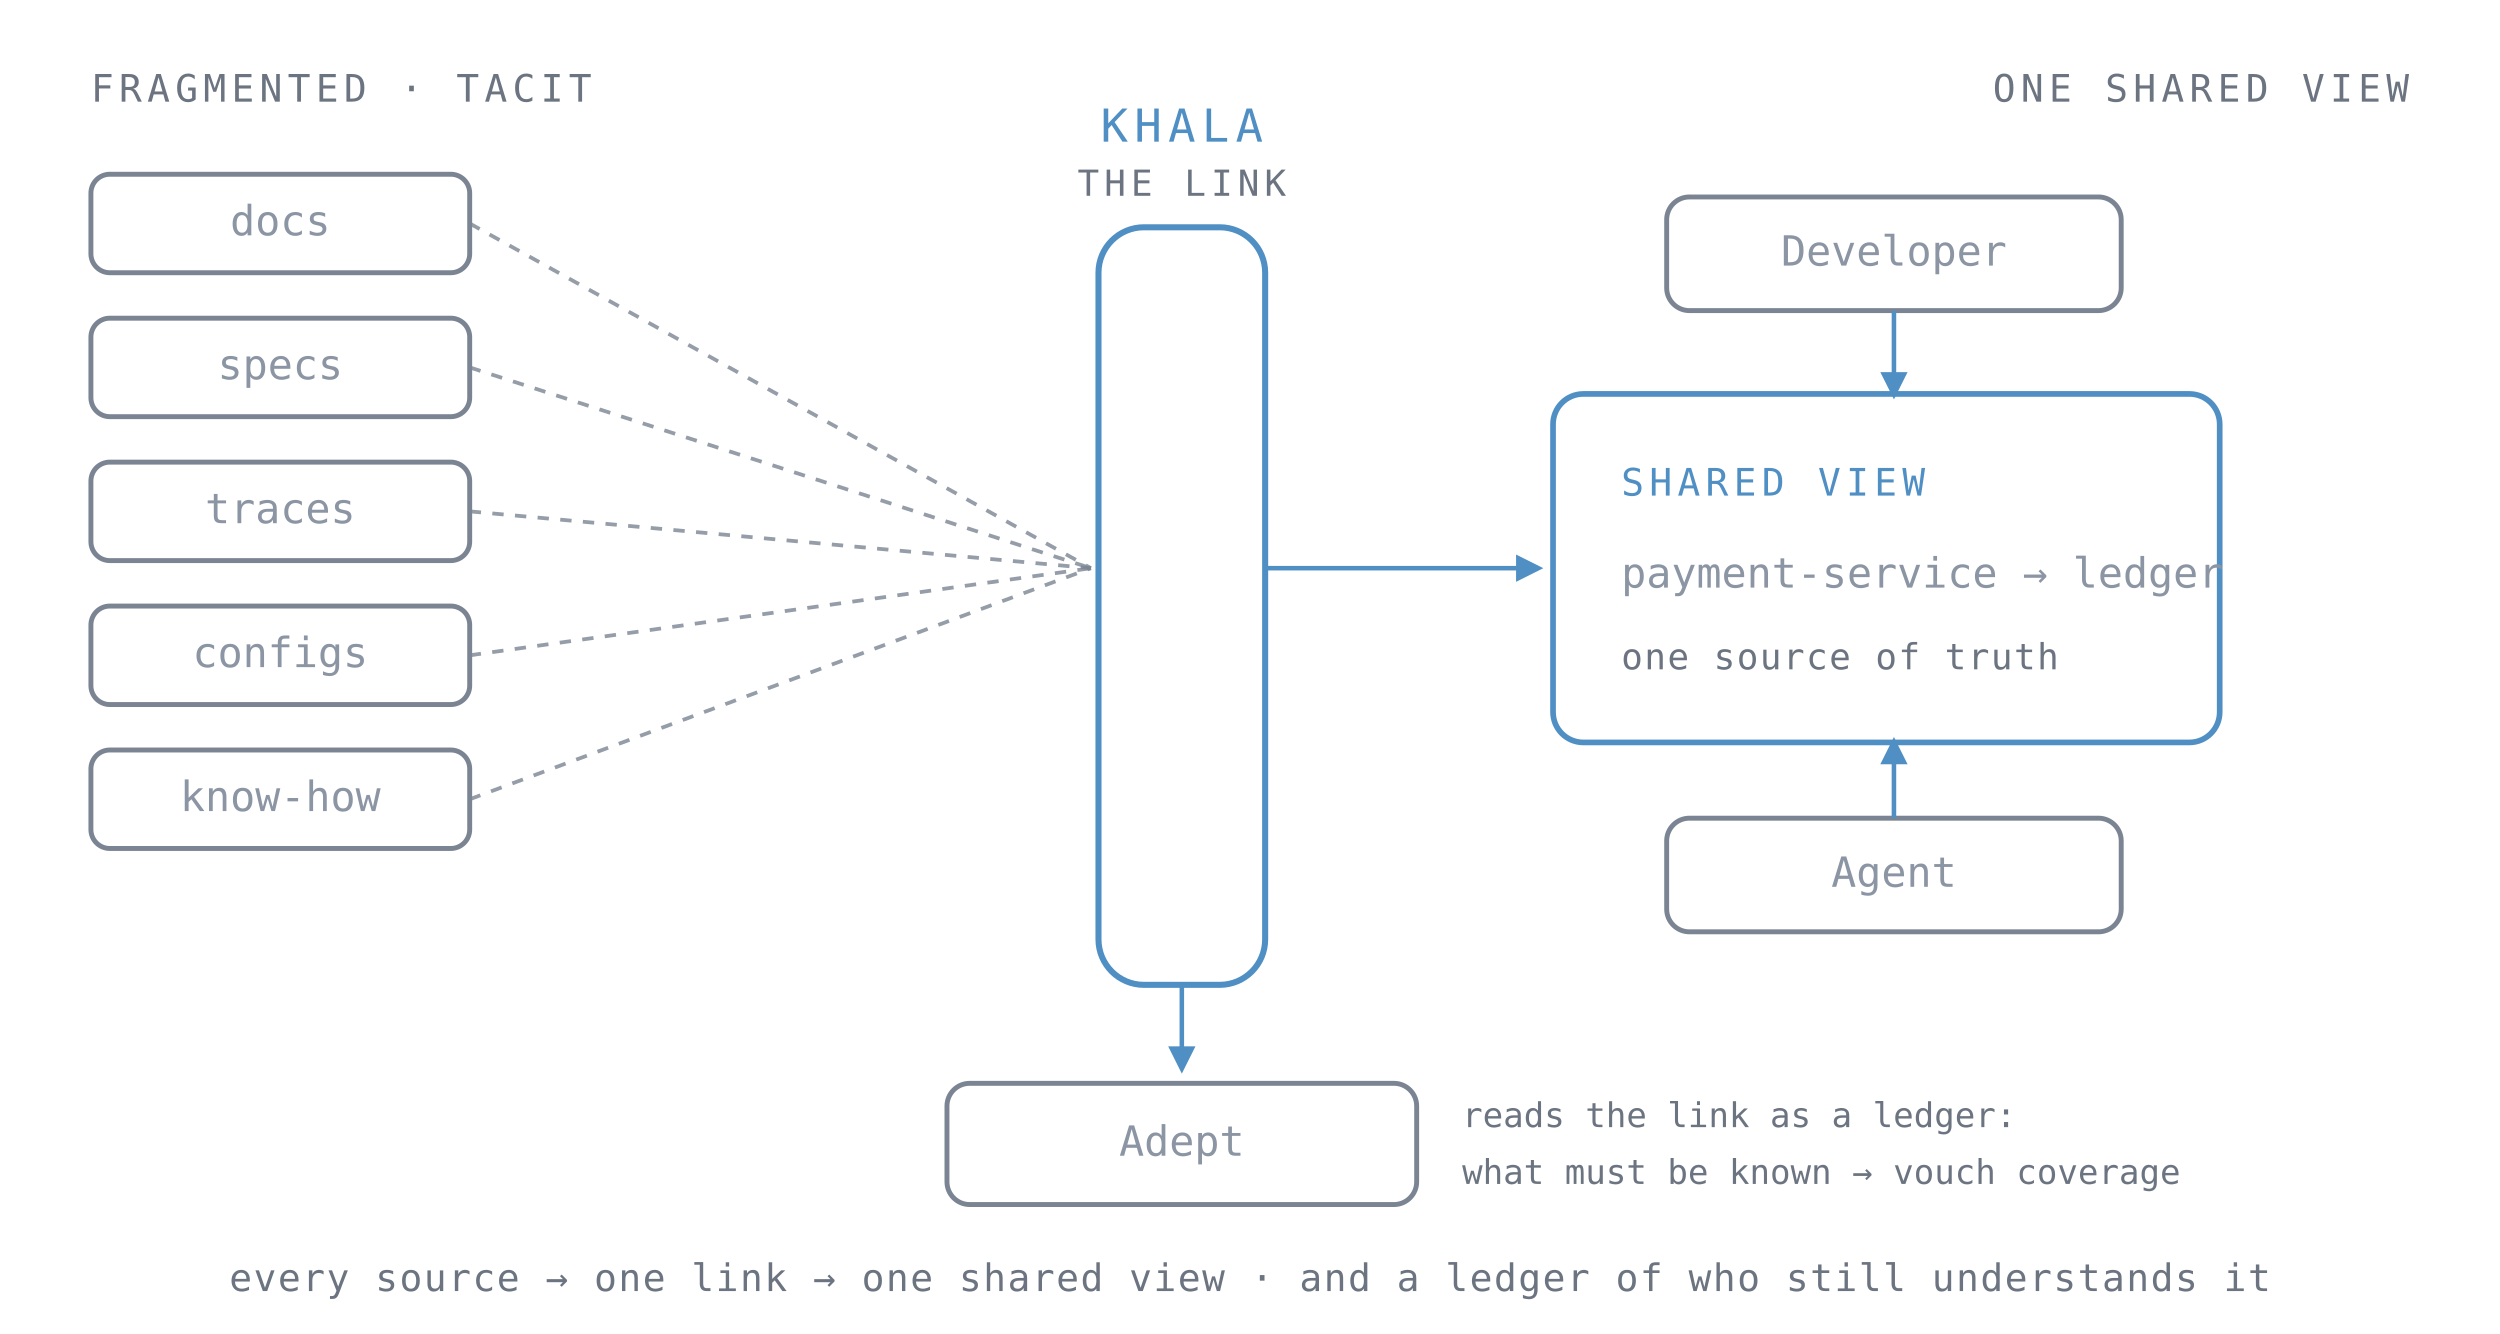
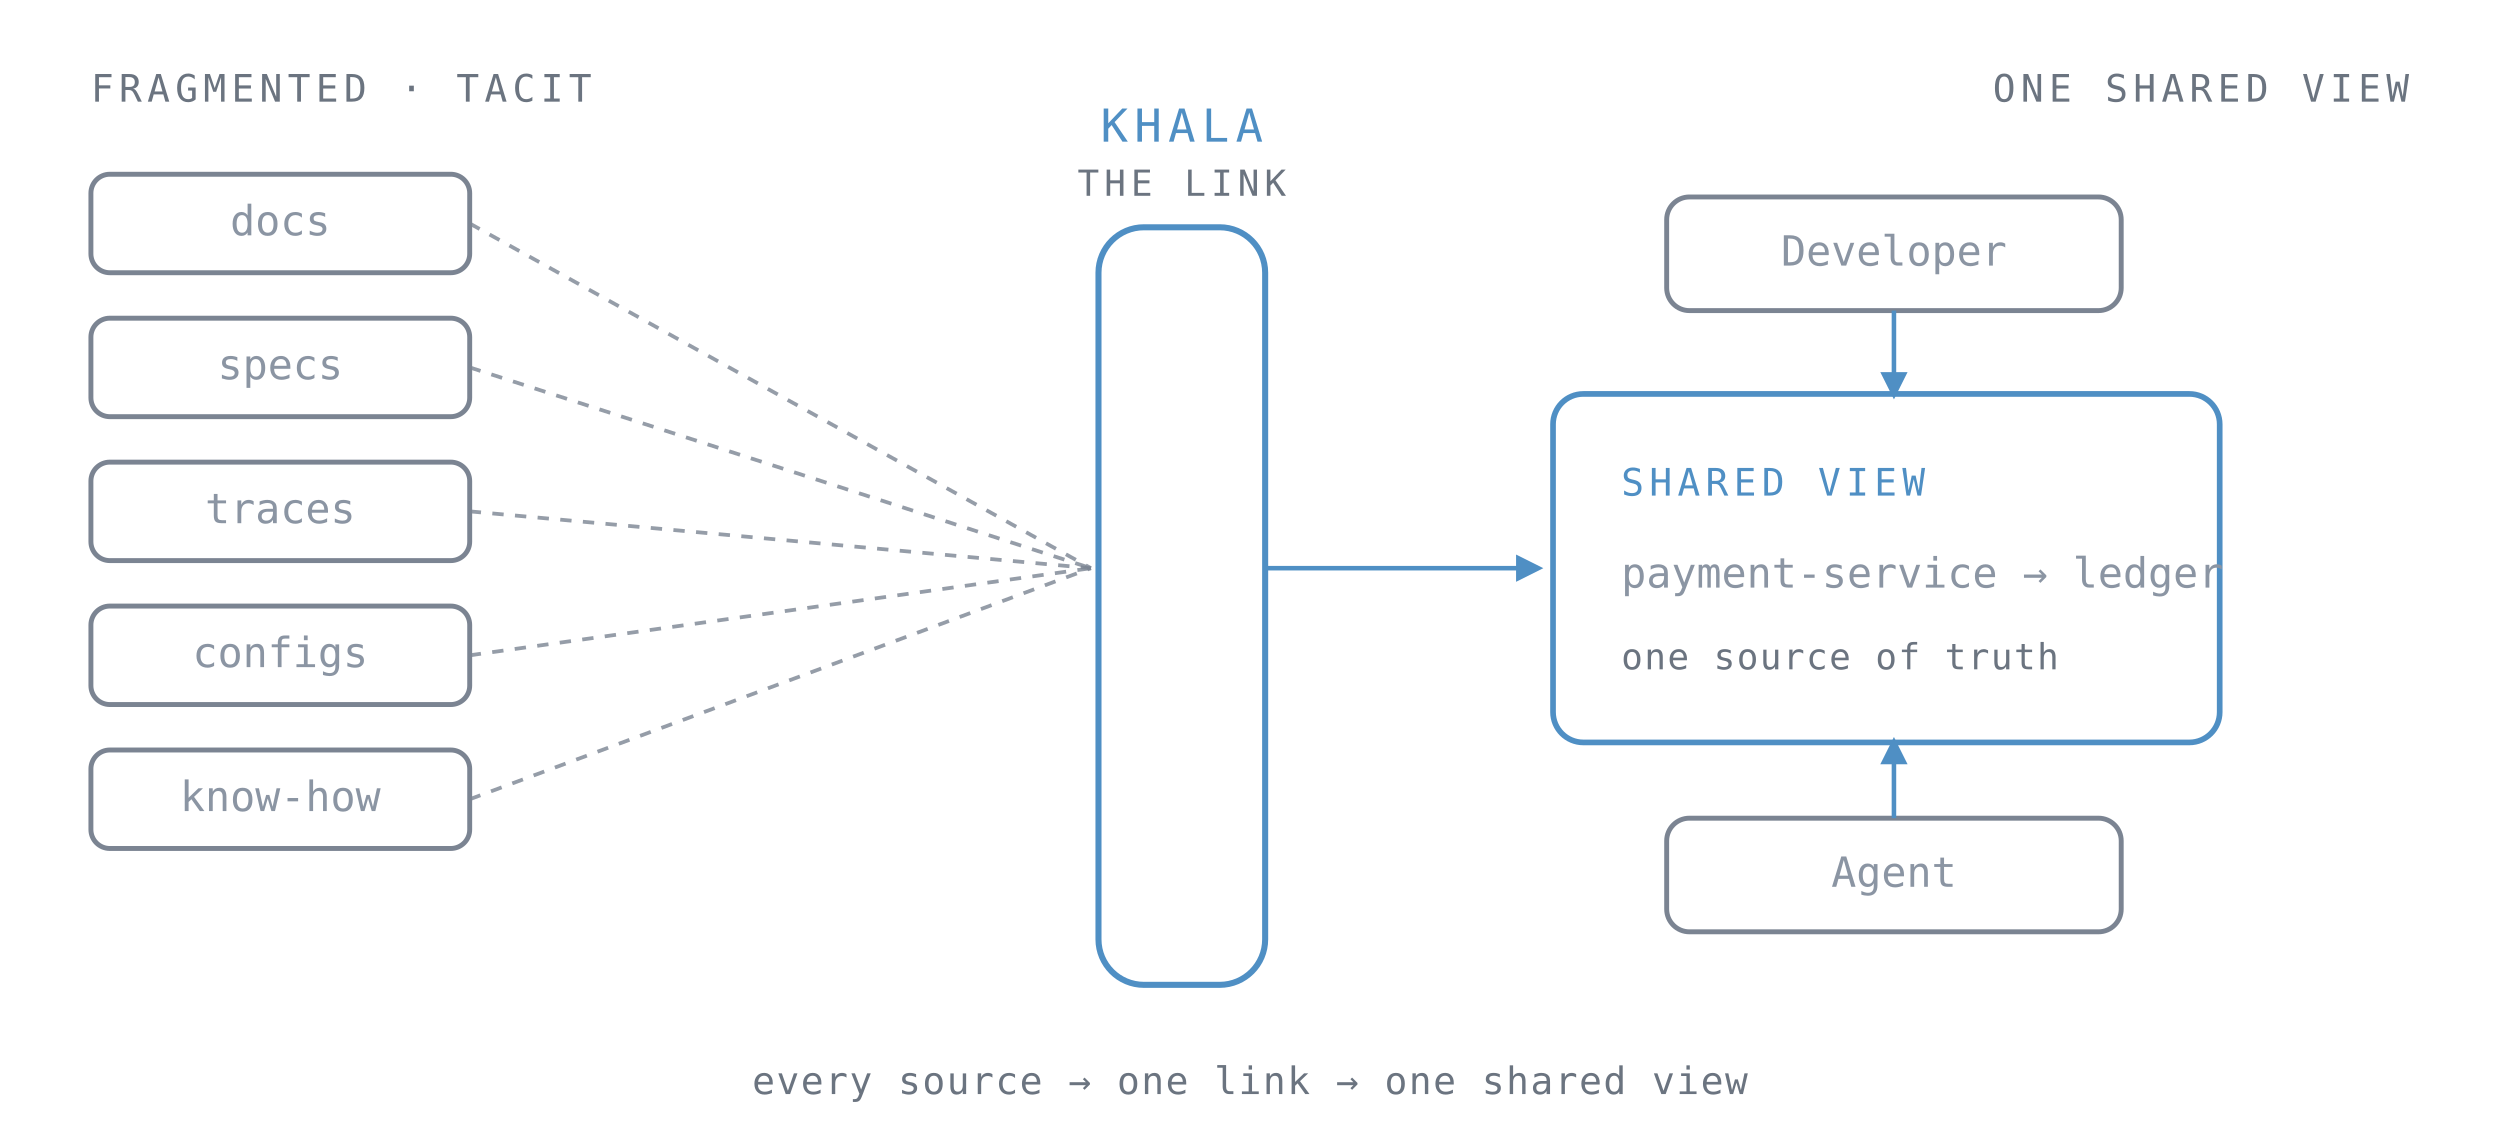
- <svg xmlns="http://www.w3.org/2000/svg" width="660" height="352" viewBox="0 0 660 352" role="img" aria-label="Khala unifies fragmented, tacit knowledge — docs, specs, traces, configs, know-how — into one link. From that single link, a human developer and an AI agent read the same shared view: one source of truth. Below, Adept reads the same link as a ledger: what must be known is the denominator of cognitive debt, measured as vouch coverage. The tools connect only through Khala.">
+ <svg xmlns="http://www.w3.org/2000/svg" width="660" height="300" viewBox="0 0 660 300" role="img" aria-label="Khala unifies fragmented, tacit knowledge — docs, specs, traces, configs, know-how — into one link. From that single link, a human developer and an AI agent read the same shared view: one source of truth. The tools connect only through Khala.">
  <style>
    text { font-family: ui-monospace, 'JetBrains Mono', 'Cascadia Code', monospace; dominant-baseline: middle; }
    .lbl { fill: #6b7480; font-size: 10px; letter-spacing: .14em; }
    .n { fill: #8b95a3; font-size: 11px; }
    .k { fill: #4f8fc4; font-size: 12px; letter-spacing: .14em; }
    .kd { fill: #6b7480; font-size: 9.5px; letter-spacing: .14em; }
    .box { fill: none; stroke: #7b8492; stroke-width: 1.3; }
    .khala { fill: none; stroke: #4f8fc4; stroke-width: 1.6; }
    .card { fill: none; stroke: #4f8fc4; stroke-width: 1.5; }
    .tacit { stroke: #7b8492; stroke-width: 1; fill: none; stroke-dasharray: 3 3; opacity: .8; }
    .ln { stroke: #4f8fc4; stroke-width: 1.2; fill: none; }
    .cap { fill: #6b7480; font-size: 10px; letter-spacing: .04em; }
    .s { fill: #6b7480; font-size: 9px; }
  </style>
  <defs>
    <marker id="ec-a" viewBox="0 0 10 10" refX="8" refY="5" markerWidth="6" markerHeight="6" orient="auto-start-reverse">
      <path d="M0 0 L10 5 L0 10 z" fill="#4f8fc4" />
    </marker>
  </defs>
  <text class="lbl" x="24" y="24">FRAGMENTED · TACIT</text>
  <text class="lbl" x="636" y="24" text-anchor="end">ONE SHARED VIEW</text>
  <path class="tacit" d="M124 59 L288 150" />
  <path class="tacit" d="M124 97 L288 150" />
  <path class="tacit" d="M124 135 L288 150" />
  <path class="tacit" d="M124 173 L288 150" />
  <path class="tacit" d="M124 211 L288 150" />
  <rect class="box" x="24" y="46" width="100" height="26" rx="5" />
  <text class="n" x="74" y="59" text-anchor="middle">docs</text>
  <rect class="box" x="24" y="84" width="100" height="26" rx="5" />
  <text class="n" x="74" y="97" text-anchor="middle">specs</text>
  <rect class="box" x="24" y="122" width="100" height="26" rx="5" />
  <text class="n" x="74" y="135" text-anchor="middle">traces</text>
  <rect class="box" x="24" y="160" width="100" height="26" rx="5" />
  <text class="n" x="74" y="173" text-anchor="middle">configs</text>
  <rect class="box" x="24" y="198" width="100" height="26" rx="5" />
  <text class="n" x="74" y="211" text-anchor="middle">know-how</text>
  <rect class="khala" x="290" y="60" width="44" height="200" rx="12" />
  <text class="k" x="312" y="34" text-anchor="middle">KHALA</text>
  <text class="kd" x="312" y="49" text-anchor="middle">THE LINK</text>
  <path class="ln" d="M334 150 L406 150" marker-end="url(#ec-a)" />
  <rect class="card" x="410" y="104" width="176" height="92" rx="8" />
  <text class="k" x="428" y="128" style="font-size:10px">SHARED VIEW</text>
  <text class="n" x="428" y="152">payment-service → ledger</text>
  <text class="kd" x="428" y="174" style="letter-spacing:.04em">one source of truth</text>
  <rect class="box" x="440" y="52" width="120" height="30" rx="6" />
  <text class="n" x="500" y="67" text-anchor="middle">Developer</text>
  <path class="ln" d="M500 82 L500 104" marker-end="url(#ec-a)" />
  <rect class="box" x="440" y="216" width="120" height="30" rx="6" />
  <text class="n" x="500" y="231" text-anchor="middle">Agent</text>
  <path class="ln" d="M500 216 L500 196" marker-end="url(#ec-a)" />
-   <path class="ln" d="M312 260 L312 282" marker-end="url(#ec-a)" />
-   <rect class="box" x="250" y="286" width="124" height="32" rx="6" />
-   <text class="n" x="312" y="302" text-anchor="middle">Adept</text>
-   <text class="s" x="386" y="295">reads the link as a ledger:</text>
-   <text class="s" x="386" y="310">what must be known → vouch coverage</text>
-   <text class="cap" x="330" y="338" text-anchor="middle">every source → one link → one shared view · and a ledger of who still understands it</text>
+   <text class="cap" x="330" y="286" text-anchor="middle">every source → one link → one shared view</text>
</svg>
